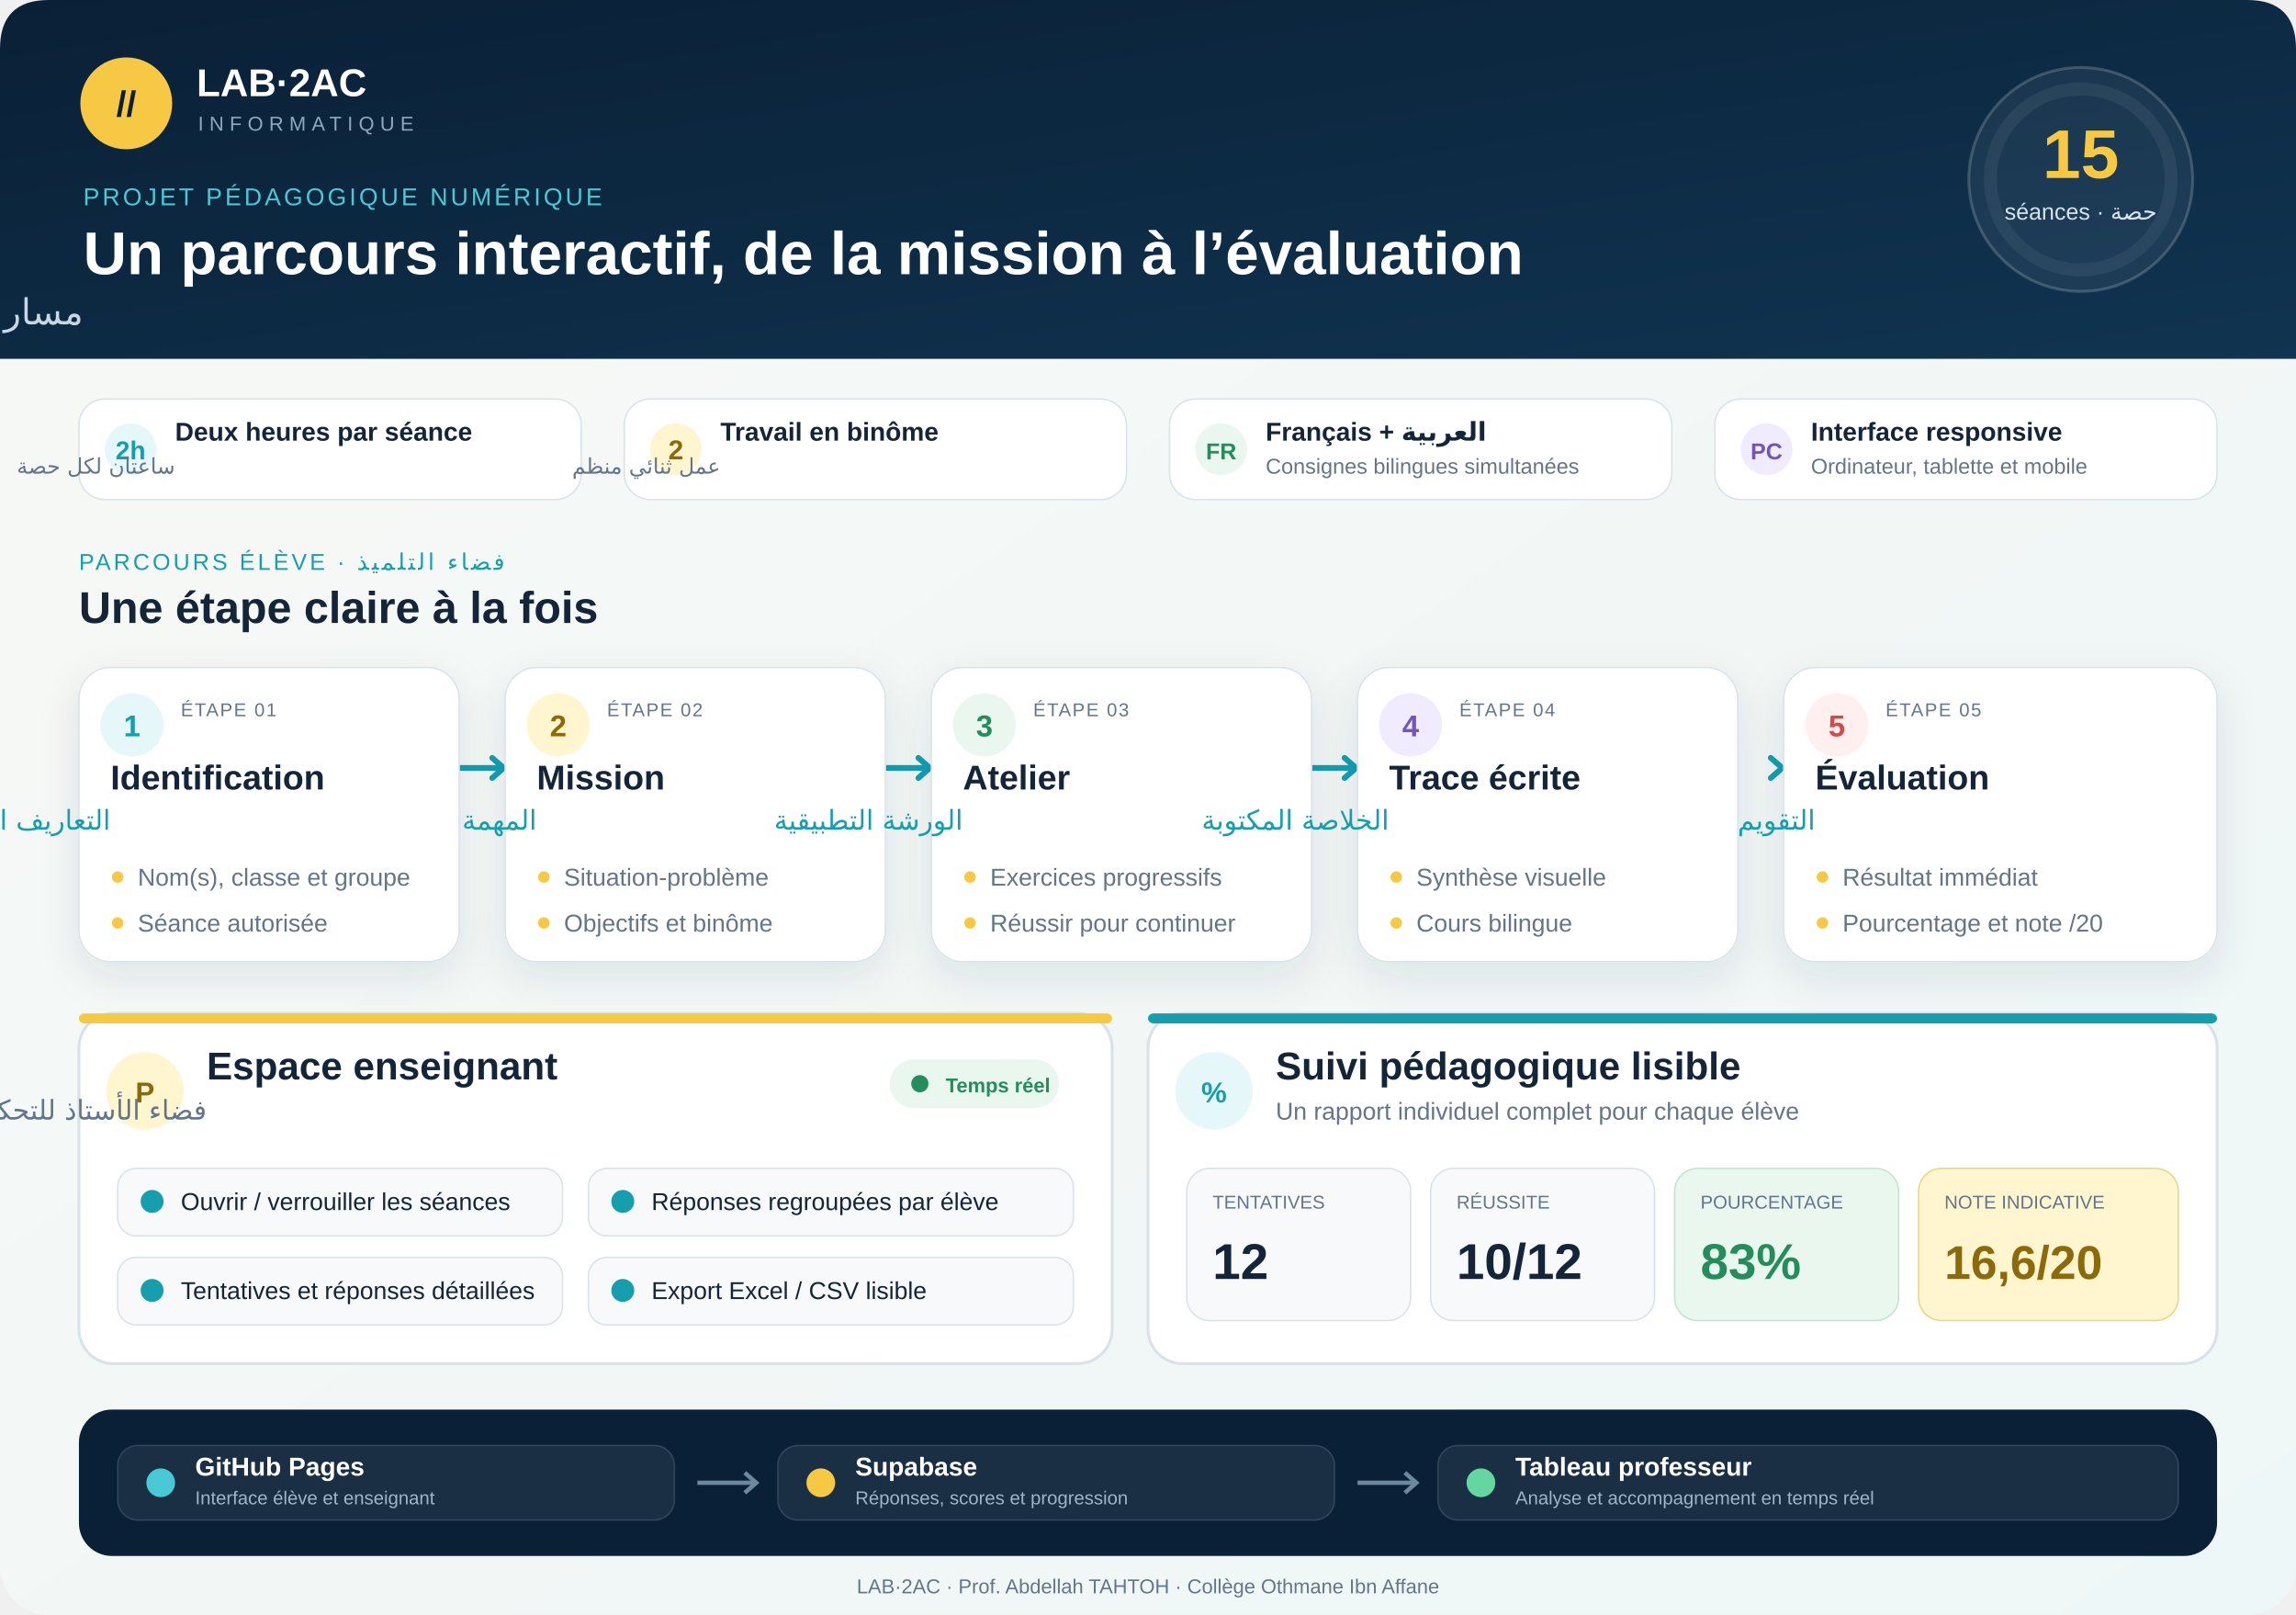
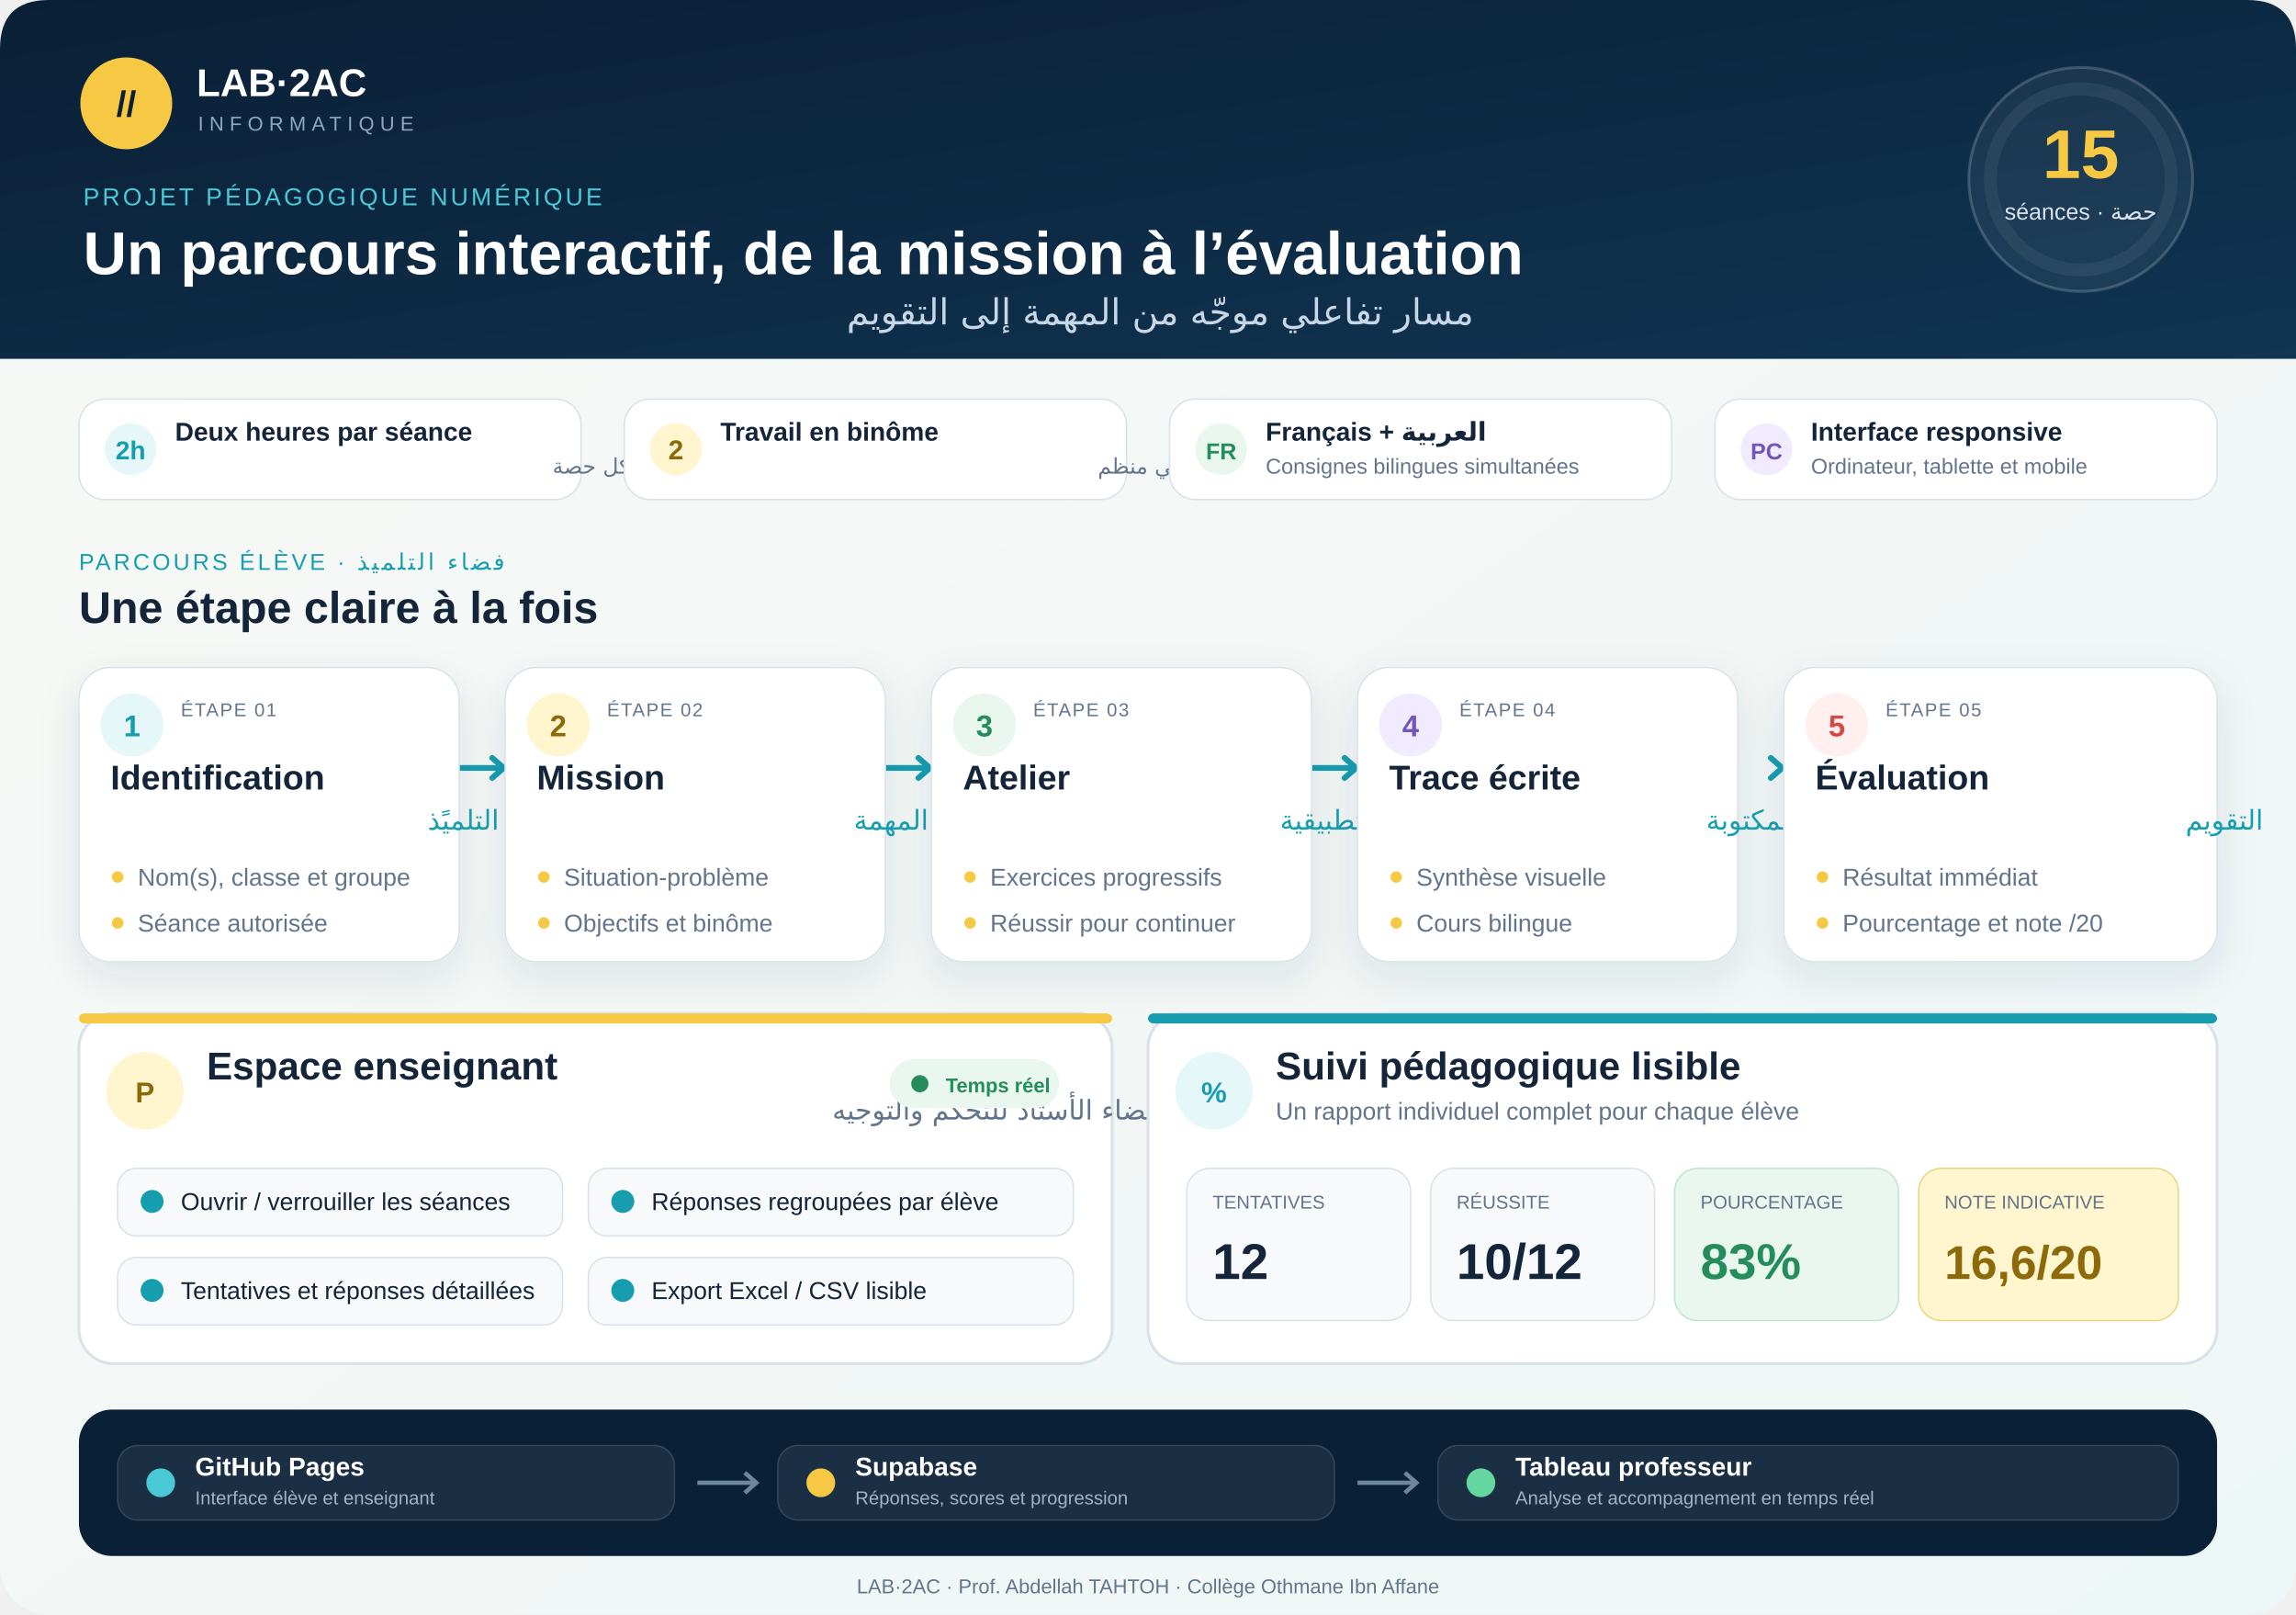
<svg xmlns="http://www.w3.org/2000/svg" width="1600" height="1125" viewBox="0 0 1600 1125" role="img" aria-labelledby="title desc">
  <defs>
    <linearGradient id="headerGradient" x1="0" y1="0" x2="1" y2="1">
      <stop offset="0" stop-color="#0A2036" />
      <stop offset="1" stop-color="#103451" />
    </linearGradient>
    <linearGradient id="paperGradient" x1="0" y1="0" x2="1" y2="1">
      <stop offset="0" stop-color="#F7F8F5" />
      <stop offset="1" stop-color="#EEF7F7" />
    </linearGradient>
    <filter id="shadow" x="-20%" y="-20%" width="140%" height="150%">
      <feDropShadow dx="0" dy="10" stdDeviation="14" flood-color="#17324B" flood-opacity="0.10" />
    </filter>
    <style>
      .latin { font-family: "Segoe UI", Arial, sans-serif; }
-       .arabic { font-family: Tahoma, Arial, sans-serif; direction: rtl; unicode-bidi: bidi-override; }
+       .arabic { font-family: Tahoma, Arial, sans-serif; direction: rtl; unicode-bidi: bidi-override; text-anchor: end; }
      .regular { font-weight: 400; }
      .medium { font-weight: 600; }
      .muted { fill: #63758A; }
      .ink { fill: #14253A; }
      .cyan { fill: #169EAF; }
      .green { fill: #258C5C; }
      .red { fill: #D34A47; }
      .small { font-size: 18px; }
      .tiny { font-size: 15px; }
      .card-title { font-size: 24px; font-weight: 600; fill: #14253A; }
      .card-ar { font-size: 19px; fill: #169EAF; }
      .body { font-size: 17px; fill: #63758A; }
    </style>
  </defs>
  <rect width="1600" height="1125" rx="34" fill="url(#paperGradient)" />
  <path d="M34 0H1566Q1600 0 1600 34V250H0V34Q0 0 34 0Z" fill="url(#headerGradient)" />
  <circle cx="88" cy="72" r="32" fill="#F6C843" />
  <text x="88" y="81" text-anchor="middle" class="latin medium" font-size="25" fill="#0A2036">//</text>
  <text x="137" y="67" class="latin medium" font-size="27" fill="#FFFFFF">LAB·2AC</text>
  <text x="138" y="91" class="latin regular" font-size="14" letter-spacing="4" fill="#8EA8C1">INFORMATIQUE</text>
  <text x="58" y="143" class="latin regular" font-size="17" letter-spacing="2" fill="#48C9D5">PROJET PÉDAGOGIQUE NUMÉRIQUE</text>
  <text x="58" y="191" class="latin medium" font-size="42" fill="#FFFFFF">Un parcours interactif, de la mission à l’évaluation</text>
-   <text x="58" y="226" class="arabic regular" font-size="25" fill="#C7D7E6">مسار تفاعلي موجّه من المهمة إلى التقويم</text>
+   <text x="590" y="226" class="arabic regular" font-size="25" fill="#C7D7E6">مسار تفاعلي موجّه من المهمة إلى التقويم</text>
  <circle cx="1450" cy="125" r="78" fill="#FFFFFF" fill-opacity="0.06" stroke="#FFFFFF" stroke-opacity="0.18" stroke-width="2" />
  <circle cx="1450" cy="125" r="63" fill="none" stroke="#FFFFFF" stroke-opacity="0.06" stroke-width="9" />
  <text x="1450" y="124" text-anchor="middle" class="latin medium" font-size="48" fill="#F6C843">15</text>
  <text x="1450" y="153" text-anchor="middle" class="latin regular" font-size="16" fill="#D7E3EE">séances · حصة</text>
  <rect x="55" y="278" width="350" height="70" rx="18" fill="#FFFFFF" stroke="#D8E2E8" />
  <circle cx="91" cy="313" r="18" fill="#E6F7F9" />
  <text x="91" y="320" text-anchor="middle" class="latin medium" font-size="18" fill="#169EAF">2h</text>
  <text x="122" y="307" class="latin medium" font-size="18" fill="#14253A">Deux heures par séance</text>
-   <text x="122" y="330" class="arabic regular" font-size="15" fill="#63758A">ساعتان لكل حصة</text>
+   <text x="385" y="330" class="arabic regular" font-size="15" fill="#63758A">ساعتان لكل حصة</text>
  <rect x="435" y="278" width="350" height="70" rx="18" fill="#FFFFFF" stroke="#D8E2E8" />
  <circle cx="471" cy="313" r="18" fill="#FFF5CF" />
  <text x="471" y="320" text-anchor="middle" class="latin medium" font-size="19" fill="#8C6A09">2</text>
  <text x="502" y="307" class="latin medium" font-size="18" fill="#14253A">Travail en binôme</text>
-   <text x="502" y="330" class="arabic regular" font-size="15" fill="#63758A">عمل ثنائي منظم</text>
+   <text x="765" y="330" class="arabic regular" font-size="15" fill="#63758A">عمل ثنائي منظم</text>
  <rect x="815" y="278" width="350" height="70" rx="18" fill="#FFFFFF" stroke="#D8E2E8" />
  <circle cx="851" cy="313" r="18" fill="#E9F7EF" />
  <text x="851" y="320" text-anchor="middle" class="latin medium" font-size="16" fill="#258C5C">FR</text>
  <text x="882" y="307" class="latin medium" font-size="18" fill="#14253A">Français + العربية</text>
  <text x="882" y="330" class="latin regular" font-size="15" fill="#63758A">Consignes bilingues simultanées</text>
  <rect x="1195" y="278" width="350" height="70" rx="18" fill="#FFFFFF" stroke="#D8E2E8" />
  <circle cx="1231" cy="313" r="18" fill="#F0EBFF" />
  <text x="1231" y="320" text-anchor="middle" class="latin medium" font-size="16" fill="#7255B6">PC</text>
  <text x="1262" y="307" class="latin medium" font-size="18" fill="#14253A">Interface responsive</text>
  <text x="1262" y="330" class="latin regular" font-size="15" fill="#63758A">Ordinateur, tablette et mobile</text>
  <text x="55" y="397" class="latin regular" font-size="16" letter-spacing="2" fill="#169EAF">PARCOURS ÉLÈVE · فضاء التلميذ</text>
  <text x="55" y="434" class="latin medium" font-size="31" fill="#14253A">Une étape claire à la fois</text>
  <path d="M320 535H349" stroke="#169EAF" stroke-width="4" stroke-linecap="round" />
  <path d="M343 528L351 535L343 542" fill="none" stroke="#169EAF" stroke-width="4" stroke-linecap="round" stroke-linejoin="round" />
  <path d="M617 535H646" stroke="#169EAF" stroke-width="4" stroke-linecap="round" />
  <path d="M640 528L648 535L640 542" fill="none" stroke="#169EAF" stroke-width="4" stroke-linecap="round" stroke-linejoin="round" />
  <path d="M914 535H943" stroke="#169EAF" stroke-width="4" stroke-linecap="round" />
  <path d="M937 528L945 535L937 542" fill="none" stroke="#169EAF" stroke-width="4" stroke-linecap="round" stroke-linejoin="round" />
  <path d="M1211 535H1240" strokke="#169EAF" stroke-width="4" stroke-linecap="round" />
  <path d="M1234 528L1242 535L1234 542" fill="none" stroke="#169EAF" stroke-width="4" stroke-linecap="round" stroke-linejoin="round" />
  <g filter="url(#shadow)">
    <rect x="55" y="465" width="265" height="205" rx="22" fill="#FFFFFF" stroke="#D8E2E8" />
  </g>
  <circle cx="92" cy="505" r="22" fill="#E6F7F9" />
  <text x="92" y="513" text-anchor="middle" class="latin medium" font-size="21" fill="#169EAF">1</text>
  <text x="126" y="499" class="latin regular" font-size="13" letter-spacing="1" fill="#63758A">ÉTAPE 01</text>
  <text x="77" y="550" class="card-title latin">Identification</text>
-   <text x="77" y="578" class="card-ar arabic">التعاريف التلميًذ</text>
+   <text x="298" y="578" class="card-ar arabic">التعاريف التلميًذ</text>
  <circle cx="82" cy="611" r="4" fill="#F6C843" />
  <text x="96" y="617" class="body latin">Nom(s), classe et groupe</text>
  <circle cx="82" cy="643" r="4" fill="#F6C843" />
  <text x="96" y="649" class="body latin">Séance autorisée</text>
  <g filter="url(#shadow)">
    <rect x="352" y="465" width="265" height="205" rx="22" fill="#FFFFFF" stroke="#D8E2E8" />
  </g>
  <circle cx="389" cy="505" r="22" fill="#FFF5CF" />
  <text x="389" y="513" text-anchor="middle" class="latin medium" font-size="21" fill="#8C6A09">2</text>
  <text x="423" y="499" class="latin regular" font-size="13" letter-spacing="1" fill="#63758A">ÉTAPE 02</text>
  <text x="374" y="550" class="card-title latin">Mission</text>
-   <text x="374" y="578" class="card-ar arabic">المهمة</text>
+   <text x="595" y="578" class="card-ar arabic">المهمة</text>
  <circle cx="379" cy="611" r="4" fill="#F6C843" />
  <text x="393" y="617" class="body latin">Situation-problème</text>
  <circle cx="379" cy="643" r="4" fill="#F6C843" />
  <text x="393" y="649" class="body latin">Objectifs et binôme</text>
  <g filter="url(#shadow)">
    <rect x="649" y="465" width="265" height="205" rx="22" fill="#FFFFFF" stroke="#D8E2E8" />
  </g>
  <circle cx="686" cy="505" r="22" fill="#E9F7EF" />
  <text x="686" y="513" text-anchor="middle" class="latin medium" font-size="21" fill="#258C5C">3</text>
  <text x="720" y="499" class="latin regular" font-size="13" letter-spacing="1" fill="#63758A">ÉTAPE 03</text>
  <text x="671" y="550" class="card-title latin">Atelier</text>
-   <text x="671" y="578" class="card-ar arabic">الورشة التطبيقية</text>
+   <text x="892" y="578" class="card-ar arabic">الورشة التطبيقية</text>
  <circle cx="676" cy="611" r="4" fill="#F6C843" />
  <text x="690" y="617" class="body latin">Exercices progressifs</text>
  <circle cx="676" cy="643" r="4" fill="#F6C843" />
  <text x="690" y="649" class="body latin">Réussir pour continuer</text>
  <g filter="url(#shadow)">
    <rect x="946" y="465" width="265" height="205" rx="22" fill="#FFFFFF" stroke="#D8E2E8" />
  </g>
  <circle cx="983" cy="505" r="22" fill="#F0EBFF" />
  <text x="983" y="513" text-anchor="middle" class="latin medium" font-size="21" fill="#7255B6">4</text>
  <text x="1017" y="499" class="latin regular" font-size="13" letter-spacing="1" fill="#63758A">ÉTAPE 04</text>
  <text x="968" y="550" class="card-title latin">Trace écrite</text>
-   <text x="968" y="578" class="card-ar arabic">الخلاصة المكتوبة</text>
+   <text x="1189" y="578" class="card-ar arabic">الخلاصة المكتوبة</text>
  <circle cx="973" cy="611" r="4" fill="#F6C843" />
  <text x="987" y="617" class="body latin">Synthèse visuelle</text>
  <circle cx="973" cy="643" r="4" fill="#F6C843" />
  <text x="987" y="649" class="body latin">Cours bilingue</text>
  <g filter="url(#shadow)">
    <rect x="1243" y="465" width="302" height="205" rx="22" fill="#FFFFFF" stroke="#D8E2E8" />
  </g>
  <circle cx="1280" cy="505" r="22" fill="#FFF0EF" />
  <text x="1280" y="513" text-anchor="middle" class="latin medium" font-size="21" fill="#D34A47">5</text>
  <text x="1314" y="499" class="latin regular" font-size="13" letter-spacing="1" fill="#63758A">ÉTAPE 05</text>
  <text x="1265" y="550" class="card-title latin">Évaluation</text>
-   <text x="1265" y="578" class="card-ar arabic">التقويم</text>
+   <text x="1523" y="578" class="card-ar arabic">التقويم</text>
  <circle cx="1270" cy="611" r="4" fill="#F6C843" />
  <text x="1284" y="617" class="body latin">Résultat immédiat</text>
  <circle cx="1270" cy="643" r="4" fill="#F6C843" />
  <text x="1284" y="649" class="body latin">Pourcentage et note /20</text>
  <rect x="55" y="706" width="720" height="244" rx="24" fill="#FFFFFF" stroke="#D8E2E8" stroke-width="2" />
  <rect x="55" y="706" width="720" height="7" rx="4" fill="#F6C843" />
  <circle cx="101" cy="760" r="27" fill="#FFF5CF" />
  <text x="101" y="768" text-anchor="middle" class="latin medium" font-size="20" fill="#8C6A09">P</text>
  <text x="144" y="752" class="latin medium" font-size="27" fill="#14253A">Espace enseignant</text>
-   <text x="144" y="780" class="arabic regular" font-size="19" fill="#63758A">فضاء الأستاذ للتحكم والتوجيه</text>
+   <text x="580" y="780" class="arabic regular" font-size="19" fill="#63758A">فضاء الأستاذ للتحكم والتوجيه</text>
  <rect x="620" y="738" width="118" height="34" rx="17" fill="#E9F7EF" />
  <circle cx="641" cy="755" r="6" fill="#258C5C" />
  <text x="659" y="761" class="latin medium" font-size="14" fill="#258C5C">Temps réel</text>
  <rect x="82" y="814" width="310" height="47" rx="13" fill="#F7F9FA" stroke="#D8E2E8" />
  <circle cx="106" cy="837" r="8" fill="#169EAF" />
  <text x="126" y="843" class="latin regular" font-size="17" fill="#14253A">Ouvrir / verrouiller les séances</text>
  <rect x="410" y="814" width="338" height="47" rx="13" fill="#F7F9FA" stroke="#D8E2E8" />
  <circle cx="434" cy="837" r="8" fill="#169EAF" />
  <text x="454" y="843" class="latin regular" font-size="17" fill="#14253A">Réponses regroupées par élève</text>
  <rect x="82" y="876" width="310" height="47" rx="13" fill="#F7F9FA" stroke="#D8E2E8" />
  <circle cx="106" cy="899" r="8" fill="#169EAF" />
  <text x="126" y="905" class="latin regular" font-size="17" fill="#14253A">Tentatives et réponses détaillées</text>
  <rect x="410" y="876" width="338" height="47" rx="13" fill="#F7F9FA" stroke="#D8E2E8" />
  <circle cx="434" cy="899" r="8" fill="#169EAF" />
  <text x="454" y="905" class="latin regular" font-size="17" fill="#14253A">Export Excel / CSV lisible</text>
  <rect x="800" y="706" width="745" height="244" rx="24" fill="#FFFFFF" stroke="#D8E2E8" stroke-width="2" />
  <rect x="800" y="706" width="745" height="7" rx="4" fill="#169EAF" />
  <circle cx="846" cy="760" r="27" fill="#E6F7F9" />
  <text x="846" y="768" text-anchor="middle" class="latin medium" font-size="20" fill="#169EAF">%</text>
  <text x="889" y="752" class="latin medium" font-size="27" fill="#14253A">Suivi pédagogique lisible</text>
  <text x="889" y="780" class="latin regular" font-size="17" fill="#63758A">Un rapport individuel complet pour chaque élève</text>
  <rect x="827" y="814" width="156" height="106" rx="16" fill="#F7F9FA" stroke="#D8E2E8" />
  <text x="845" y="842" class="latin regular" font-size="13" fill="#63758A">TENTATIVES</text>
  <text x="845" y="891" class="latin medium" font-size="35" fill="#14253A">12</text>
  <rect x="997" y="814" width="156" height="106" rx="16" fill="#F7F9FA" stroke="#D8E2E8" />
  <text x="1015" y="842" class="latin regular" font-size="13" fill="#63758A">RÉUSSITE</text>
  <text x="1015" y="891" class="latin medium" font-size="35" fill="#14253A">10/12</text>
  <rect x="1167" y="814" width="156" height="106" rx="16" fill="#E9F7EF" stroke="#BFE5CF" />
  <text x="1185" y="842" class="latin regular" font-size="13" fill="#63758A">POURCENTAGE</text>
  <text x="1185" y="891" class="latin medium" font-size="35" fill="#258C5C">83%</text>
  <rect x="1337" y="814" width="181" height="106" rx="16" fill="#FFF5CF" stroke="#E9D583" />
  <text x="1355" y="842" class="latin regular" font-size="13" fill="#63758A">NOTE INDICATIVE</text>
  <text x="1355" y="891" class="latin medium" font-size="33" fill="#8C6A09">16,6/20</text>
  <rect x="55" y="982" width="1490" height="102" rx="23" fill="#0A2036" />
  <rect x="82" y="1007" width="388" height="52" rx="14" fill="#FFFFFF" fill-opacity="0.07" stroke="#FFFFFF" stroke-opacity="0.14" />
  <circle cx="112" cy="1033" r="10" fill="#48C9D5" />
  <text x="136" y="1028" class="latin medium" font-size="18" fill="#FFFFFF">GitHub Pages</text>
  <text x="136" y="1048" class="latin regular" font-size="13" fill="#9FB4C7">Interface élève et enseignant</text>
  <path d="M486 1033H526" stroke="#6D879E" stroke-width="3" />
  <path d="M519 1026L527 1033L519 1040" fill="none" stroke="#6D879E" stroke-width="3" />
  <rect x="542" y="1007" width="388" height="52" rx="14" fill="#FFFFFF" fill-opacity="0.07" stroke="#FFFFFF" stroke-opacity="0.14" />
  <circle cx="572" cy="1033" r="10" fill="#F6C843" />
  <text x="596" y="1028" class="latin medium" font-size="18" fill="#FFFFFF">Supabase</text>
  <text x="596" y="1048" class="latin regular" font-size="13" fill="#9FB4C7">Réponses, scores et progression</text>
  <path d="M946 1033H986" stroke="#6D879E" stroke-width="3" />
  <path d="M979 1026L987 1033L979 1040" fill="none" stroke="#6D879E" stroke-width="3" />
  <rect x="1002" y="1007" width="516" height="52" rx="14" fill="#FFFFFF" fill-opacity="0.07" stroke="#FFFFFF" stroke-opacity="0.14" />
  <circle cx="1032" cy="1033" r="10" fill="#64D7A1" />
  <text x="1056" y="1028" class="latin medium" font-size="18" fill="#FFFFFF">Tableau professeur</text>
  <text x="1056" y="1048" class="latin regular" font-size="13" fill="#9FB4C7">Analyse et accompagnement en temps réel</text>
  <text x="800" y="1110" text-anchor="middle" class="latin regular" font-size="14" fill="#63758A">LAB·2AC · Prof. Abdellah TAHTOH · Collège Othmane Ibn Affane</text>
</svg>
